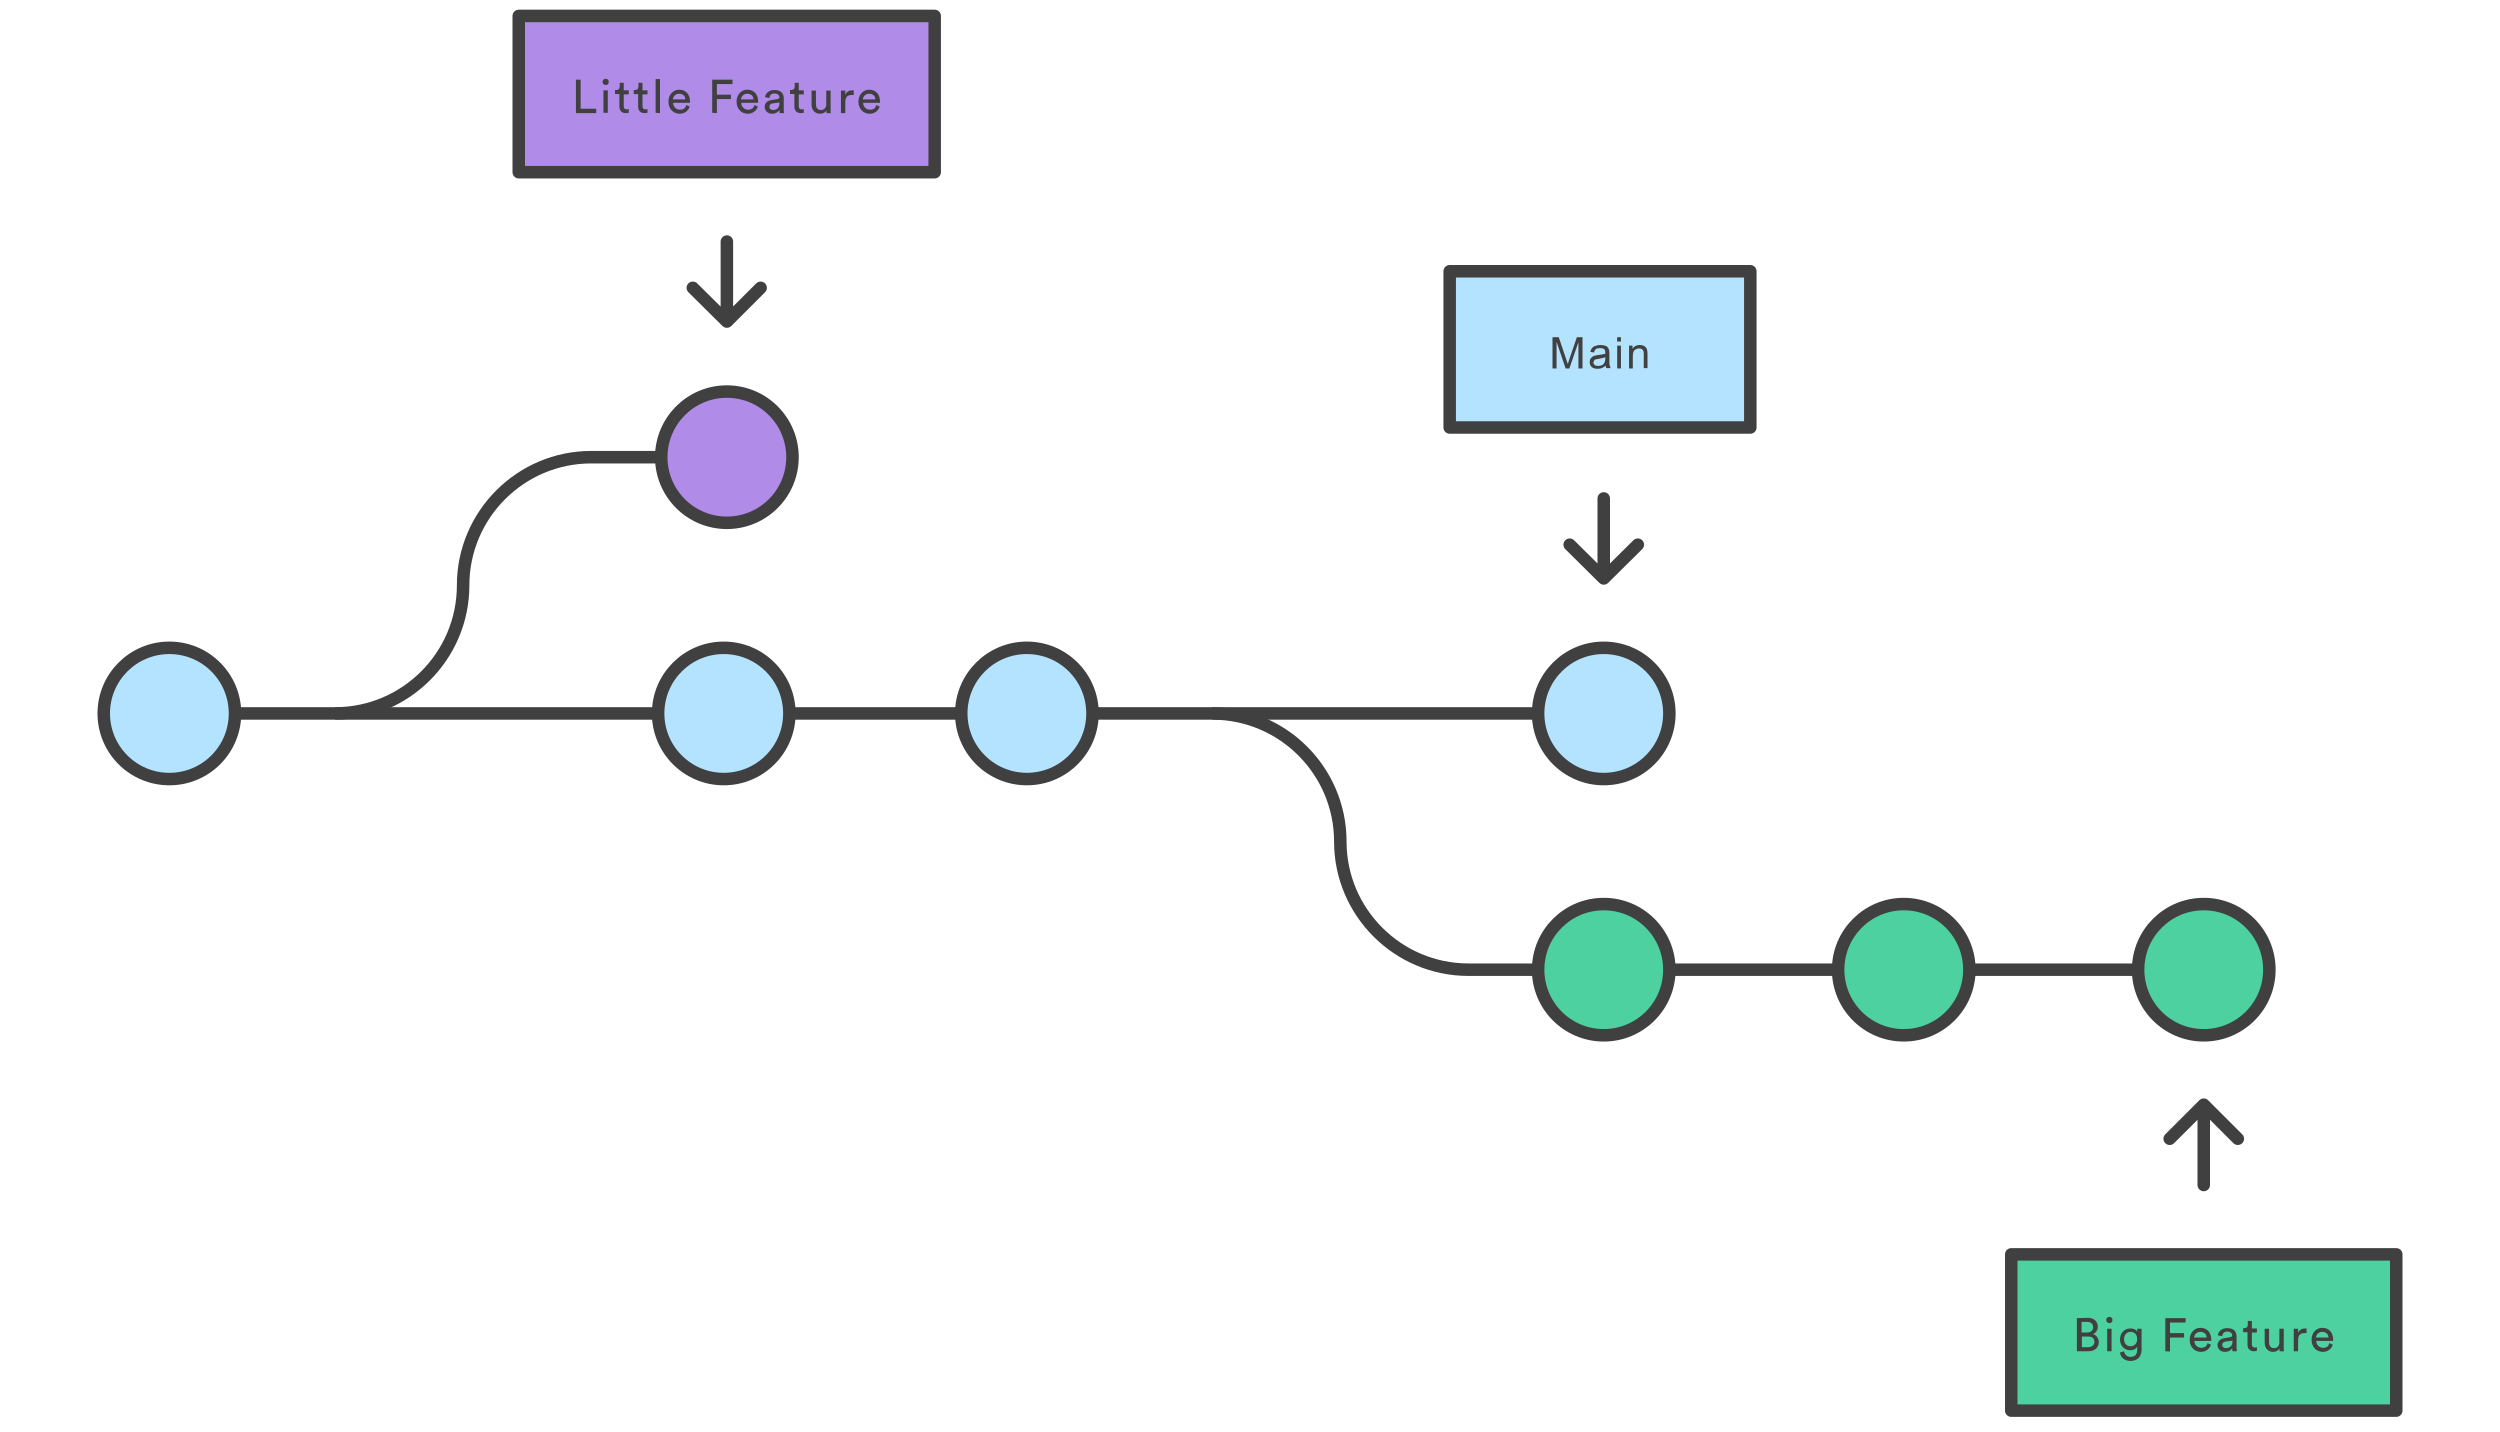
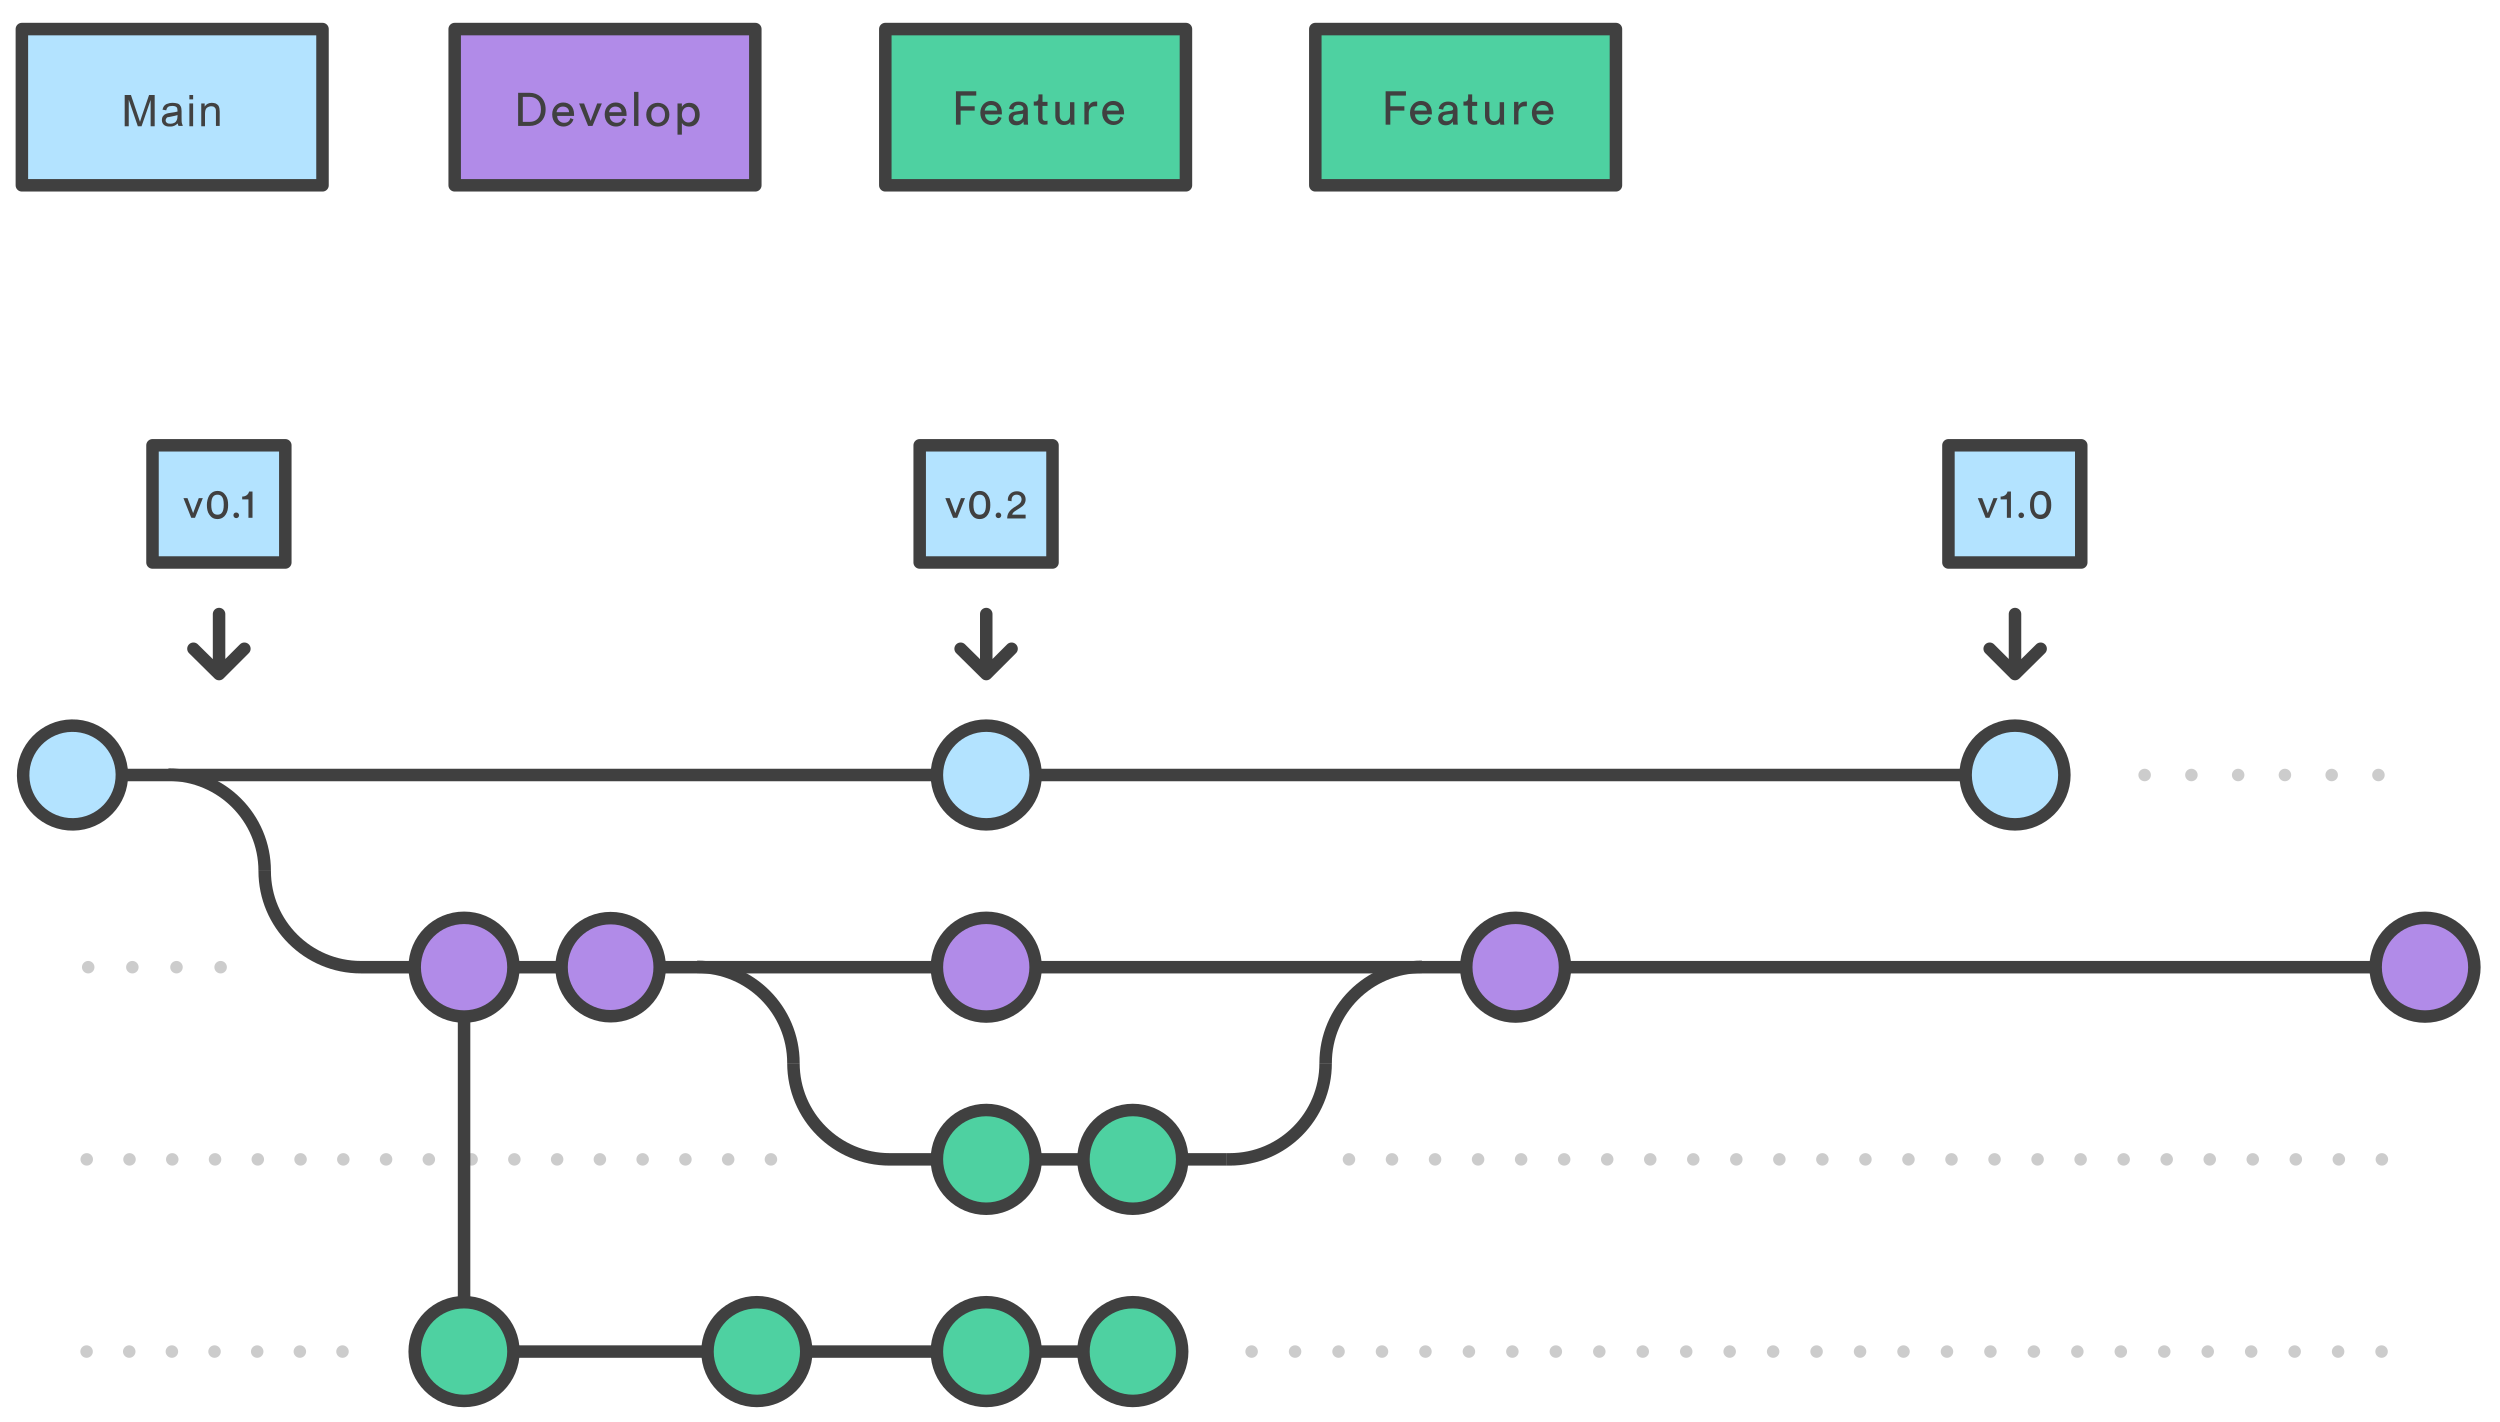
- <svg xmlns="http://www.w3.org/2000/svg" version="1.1" id="Lager_1" x="0px" y="0px" viewBox="0 0 800 458" style="enable-background:new 0 0 800 458;" xml:space="preserve">
+ <svg xmlns="http://www.w3.org/2000/svg" version="1.1" id="Lager_1" x="0px" y="0px" viewBox="0 0 800 455" style="enable-background:new 0 0 800 455;" xml:space="preserve">
  <style type="text/css">
- 	.st0{fill:none;stroke:#404040;stroke-width:4;stroke-miterlimit:10;}
- 	.st1{fill:#B18BE8;stroke:#404040;stroke-width:4;stroke-miterlimit:10;}
- 	.st2{fill:#4ED1A1;stroke:#404040;stroke-width:4;stroke-miterlimit:10;}
- 	.st3{fill:#B3E3FF;stroke:#404040;stroke-width:4;stroke-miterlimit:10;}
- 	.st4{fill:#B18BE8;stroke:#404040;stroke-width:4;stroke-linecap:round;stroke-linejoin:round;stroke-miterlimit:10;}
- 	.st5{fill:#404040;}
- 	.st6{fill:#4ED1A1;stroke:#404040;stroke-width:4;stroke-linecap:round;stroke-linejoin:round;stroke-miterlimit:10;}
- 	.st7{fill:none;stroke:#404040;stroke-width:4;stroke-linecap:round;stroke-linejoin:round;stroke-miterlimit:10;}
- 	.st8{fill:#B3E3FF;stroke:#404040;stroke-width:4;stroke-linecap:round;stroke-linejoin:round;stroke-miterlimit:10;}
- 	.st9{fill:#414141;}
+ 	.st0{fill:#404040;}
+ 	.st1{fill:#B18BE8;stroke:#404040;stroke-width:4;stroke-linecap:round;stroke-linejoin:round;stroke-miterlimit:10;}
+ 	.st2{fill:#4ED1A1;stroke:#404040;stroke-width:4;stroke-linecap:round;stroke-linejoin:round;stroke-miterlimit:10;}
+ 	.st3{fill:none;stroke:#404040;stroke-width:4;stroke-miterlimit:10;}
+ 	.st4{fill:#4ED1A1;stroke:#404040;stroke-width:4;stroke-miterlimit:10;}
+ 	.st5{fill:#B18BE8;stroke:#404040;stroke-width:4;stroke-miterlimit:10;}
+ 	.st6{fill:none;stroke:#CCCCCC;stroke-width:4;stroke-linecap:round;stroke-linejoin:round;stroke-dasharray:0,14.124;}
+ 	.st7{fill:none;stroke:#CCCCCC;stroke-width:4;stroke-linecap:round;stroke-linejoin:round;}
+ 	.st8{fill:none;stroke:#CCCCCC;stroke-width:4;stroke-linecap:round;stroke-linejoin:round;stroke-dasharray:0,14.963;}
+ 	.st9{fill:#B3E3FF;stroke:#404040;stroke-width:4;stroke-miterlimit:10;}
+ 	.st10{fill:#B3E3FF;stroke:#404040;stroke-width:4;stroke-linecap:round;stroke-linejoin:round;stroke-miterlimit:10;}
+ 	.st11{fill:none;stroke:#404040;stroke-width:4;stroke-linecap:round;stroke-linejoin:round;stroke-miterlimit:10;}
+ 	.st12{fill:none;stroke:#CCCCCC;stroke-width:4;stroke-linecap:round;stroke-linejoin:round;stroke-dasharray:0,13.684;}
+ 	.st13{fill:none;stroke:#CCCCCC;stroke-width:4;stroke-linecap:round;stroke-linejoin:round;stroke-dasharray:0,13.772;}
+ 	.st14{fill:none;stroke:#CCCCCC;stroke-width:4;stroke-linecap:round;stroke-linejoin:round;stroke-dasharray:0,13.649;}
+ 	.st15{fill:none;stroke:#CCCCCC;stroke-width:4;stroke-linecap:round;stroke-linejoin:round;stroke-dasharray:0,13.907;}
+ 	.st16{fill:#414141;}
</style>
-   <path class="st0" d="M148.2,187.3c0,22.6-18.4,41-41,41 M148.2,187.3c0-22.6,18.4-41,41-41h22.4" />
-   <circle class="st1" cx="232.6" cy="146.3" r="21" />
-   <path class="st0" d="M428.9,269.3c0-22.6-18.4-41-41-41 M428.9,269.3c0,22.6,18.4,41,41,41h214.4" />
-   <circle class="st2" cx="513.2" cy="310.3" r="21" />
-   <circle class="st2" cx="609.2" cy="310.3" r="21" />
-   <circle class="st2" cx="705.2" cy="310.3" r="21" />
-   <path class="st3" d="M75.2,228.3h417" />
-   <circle class="st3" cx="54.2" cy="228.3" r="21" />
-   <circle class="st3" cx="231.6" cy="228.3" r="21" />
-   <circle class="st3" cx="328.6" cy="228.3" r="21" />
-   <circle class="st3" cx="513.2" cy="228.3" r="21" />
-   <path class="st4" d="M166,5.1h133.1v50H166V5.1z" />
-   <path class="st5" d="M184.3,36.1V25.5h1.5v9.3h5v1.4h-6.5V36.1z M193.8,25.2c0.6,0,1,0.4,1,1s-0.4,1-1,1s-1-0.5-1-1  C192.8,25.6,193.3,25.2,193.8,25.2z M193.1,36.1v-7.2h1.4v7.2H193.1z M199.6,28.9h1.6v1.3h-1.6V34c0,0.7,0.3,1,1,1  c0.2,0,0.4,0,0.6-0.1v1.2c-0.1,0-0.5,0.1-1,0.1c-1.2,0-2-0.8-2-2.1v-4h-1.4v-1.3h0.4c0.8,0,1.1-0.5,1.1-1.1v-1.2h1.3L199.6,28.9  L199.6,28.9z M205.6,28.9h1.6v1.3h-1.6V34c0,0.7,0.3,1,1,1c0.2,0,0.4,0,0.6-0.1v1.2c-0.1,0-0.5,0.1-1,0.1c-1.2,0-2-0.8-2-2.1v-4  h-1.4v-1.3h0.4c0.8,0,1.1-0.5,1.1-1.1v-1.2h1.3L205.6,28.9L205.6,28.9z M209.8,36.1V25.3h1.4v10.9L209.8,36.1L209.8,36.1z   M220.7,34.1c-0.4,1.3-1.6,2.3-3.2,2.3c-1.9,0-3.6-1.4-3.6-3.9c0-2.3,1.6-3.8,3.4-3.8c2.2,0,3.5,1.5,3.5,3.8v0.4h-5.4  c0,1.3,1,2.2,2.2,2.2s1.8-0.6,2-1.5L220.7,34.1z M219.3,31.8c0-1-0.7-1.8-2-1.8c-1.2,0-1.9,0.9-2,1.8H219.3z M227.9,36.1V25.5h6.5  v1.4h-5v3.4h4.5v1.4h-4.5v4.5L227.9,36.1L227.9,36.1z M242.5,34.1c-0.4,1.3-1.6,2.3-3.2,2.3c-1.9,0-3.6-1.4-3.6-3.9  c0-2.3,1.6-3.8,3.4-3.8c2.2,0,3.5,1.5,3.5,3.8v0.4h-5.4c0,1.3,1,2.2,2.2,2.2s1.8-0.6,2-1.5L242.5,34.1z M241.1,31.8  c0-1-0.7-1.8-2-1.8c-1.2,0-1.9,0.9-2,1.8H241.1z M246.9,32l1.9-0.3c0.4-0.1,0.6-0.3,0.6-0.5c0-0.7-0.5-1.3-1.6-1.3  c-1,0-1.5,0.6-1.6,1.5l-1.4-0.3c0.2-1.4,1.4-2.3,3-2.3c2.2,0,3,1.2,3,2.6V35c0,0.6,0.1,1,0.1,1.2h-1.4c0-0.2-0.1-0.5-0.1-1  c-0.3,0.5-1,1.2-2.3,1.2c-1.5,0-2.4-1-2.4-2.2C244.7,32.9,245.6,32.2,246.9,32z M249.4,33.1v-0.3l-2.2,0.3c-0.6,0.1-1,0.4-1,1.1  c0,0.5,0.4,1,1.2,1C248.5,35.2,249.4,34.6,249.4,33.1z M255.6,28.9h1.6v1.3h-1.6V34c0,0.7,0.3,1,1,1c0.2,0,0.4,0,0.6-0.1v1.2  c-0.1,0-0.5,0.1-1,0.1c-1.2,0-2-0.8-2-2.1v-4h-1.4v-1.3h0.4c0.8,0,1.1-0.5,1.1-1.1v-1.2h1.3V28.9z M262.4,36.4  c-1.7,0-2.7-1.3-2.7-2.9V29h1.4v4.3c0,1,0.4,1.9,1.6,1.9c1.1,0,1.7-0.8,1.7-1.8V29h1.4v5.9c0,0.6,0,1.1,0.1,1.3h-1.4  c0-0.2-0.1-0.6-0.1-0.9C264.2,36,263.3,36.4,262.4,36.4z M273.1,30.4h-0.6c-1.2,0-2,0.6-2,2.2v3.6h-1.4V29h1.4v1.3  c0.5-1.1,1.4-1.4,2.2-1.4h0.5v1.5L273.1,30.4z M281.5,34.1c-0.4,1.3-1.6,2.3-3.2,2.3c-1.9,0-3.6-1.4-3.6-3.9c0-2.3,1.6-3.8,3.4-3.8  c2.2,0,3.5,1.5,3.5,3.8v0.4h-5.4c0,1.3,1,2.2,2.2,2.2s1.8-0.6,2-1.5L281.5,34.1z M280.1,31.8c0-1-0.7-1.8-2-1.8  c-1.2,0-1.9,0.9-2,1.8H280.1z" />
-   <path class="st6" d="M643.6,401.4h123.2v50H643.6V401.4z" />
-   <path class="st5" d="M668.1,421.7c2,0,3.2,1.2,3.2,2.9c0,1.1-0.7,2-1.6,2.3c1.2,0.3,1.9,1.4,1.9,2.6c0,1.7-1.3,2.9-3.3,2.9h-3.7  v-10.6L668.1,421.7L668.1,421.7z M667.9,426.4c1.2,0,1.9-0.7,1.9-1.7s-0.7-1.7-1.9-1.7h-1.8v3.4L667.9,426.4L667.9,426.4z   M668.2,431.1c1.2,0,2-0.7,2-1.7s-0.6-1.7-1.9-1.7h-2.1v3.4L668.2,431.1L668.2,431.1z M675,421.4c0.6,0,1,0.4,1,1s-0.4,1-1,1  s-1-0.5-1-1C674,421.8,674.4,421.4,675,421.4z M674.3,432.4v-7.2h1.4v7.2H674.3z M679.7,432.4c0.1,1,0.9,1.8,2,1.8  c1.5,0,2.2-0.8,2.2-2.3v-1c-0.3,0.7-1.1,1.2-2.2,1.2c-1.9,0-3.3-1.5-3.3-3.5c0-1.9,1.3-3.5,3.3-3.5c1.1,0,1.9,0.4,2.2,1.1v-1h1.4  v6.7c0,1.8-0.9,3.6-3.6,3.6c-1.8,0-3.1-1.1-3.3-2.7L679.7,432.4L679.7,432.4z M683.9,428.5c0-1.4-0.8-2.3-2.1-2.3  c-1.2,0-2.1,0.9-2.1,2.3s0.8,2.3,2.1,2.3C683,430.8,683.9,429.9,683.9,428.5z M692.9,432.4v-10.6h6.5v1.4h-5v3.4h4.5v1.4h-4.5v4.5  L692.9,432.4L692.9,432.4z M707.5,430.3c-0.4,1.3-1.6,2.3-3.2,2.3c-1.9,0-3.6-1.4-3.6-3.9c0-2.3,1.6-3.8,3.4-3.8  c2.2,0,3.5,1.5,3.5,3.8v0.4h-5.4c0,1.3,1,2.2,2.2,2.2s1.8-0.6,2-1.5L707.5,430.3z M706.1,428c0-1-0.7-1.8-2-1.8  c-1.2,0-1.9,0.9-2,1.8H706.1z M711.8,428.2l1.9-0.3c0.4-0.1,0.6-0.3,0.6-0.5c0-0.7-0.5-1.3-1.6-1.3c-1,0-1.5,0.6-1.6,1.5l-1.4-0.3  c0.2-1.4,1.4-2.3,3-2.3c2.2,0,3,1.2,3,2.6v3.6c0,0.6,0.1,1,0.1,1.2h-1.4c0-0.2-0.1-0.5-0.1-1c-0.3,0.5-1,1.2-2.3,1.2  c-1.5,0-2.4-1-2.4-2.2C709.7,429.1,710.6,428.4,711.8,428.2L711.8,428.2z M714.4,429.3V429l-2.2,0.3c-0.6,0.1-1.1,0.4-1.1,1.1  c0,0.5,0.4,1,1.2,1C713.4,431.4,714.4,430.8,714.4,429.3z M720.6,425.1h1.6v1.3h-1.6v3.8c0,0.7,0.3,1,1,1c0.2,0,0.4,0,0.6-0.1v1.2  c-0.1,0-0.5,0.1-1,0.1c-1.2,0-2-0.8-2-2.1v-4h-1.4V425h0.4c0.8,0,1.1-0.5,1.1-1.1v-1.2h1.3L720.6,425.1L720.6,425.1z M727.4,432.6  c-1.7,0-2.7-1.3-2.7-2.9v-4.5h1.4v4.3c0,1,0.4,1.9,1.6,1.9c1.1,0,1.7-0.8,1.7-1.8v-4.4h1.4v5.9c0,0.6,0,1.1,0.1,1.3h-1.4  c0-0.2-0.1-0.6-0.1-0.9C729.1,432.2,728.2,432.6,727.4,432.6z M738,426.6h-0.6c-1.2,0-2,0.6-2,2.2v3.6H734v-7.2h1.4v1.3  c0.5-1.1,1.4-1.4,2.2-1.4h0.5v1.5H738z M746.5,430.3c-0.4,1.3-1.6,2.3-3.2,2.3c-1.9,0-3.6-1.4-3.6-3.9c0-2.3,1.6-3.8,3.4-3.8  c2.2,0,3.5,1.5,3.5,3.8v0.4h-5.4c0,1.3,1,2.2,2.2,2.2s1.8-0.6,2-1.5L746.5,430.3z M745.1,428c0-1-0.7-1.8-2-1.8  c-1.2,0-1.9,0.9-2,1.8H745.1z" />
-   <path class="st7" d="M232.6,100.8V77.3 M243.4,92.1l-10.8,10.8l-10.9-10.8 M513.2,183v-23.5 M524.1,174.3l-10.9,10.8l-10.9-10.8   M705.2,355.7v23.5 M694.3,364.4l10.9-10.9l10.9,10.9" />
+   <path class="st0" d="M150.8,35.9h-1.6v4.3h-1.5V29.7h4c2,0,3.3,1.4,3.3,3.2c0,1.5-1,2.7-2.6,3l2.5,4.5h-1.7L150.8,35.9z M151.5,34.6  c1.2,0,2-0.7,2-1.8s-0.8-1.8-2-1.8h-2.2v3.6H151.5z M163.6,38.2c-0.4,1.3-1.6,2.3-3.2,2.3c-1.9,0-3.6-1.4-3.6-3.9  c0-2.3,1.6-3.8,3.5-3.8c2.2,0,3.5,1.5,3.5,3.8v0.5h-5.4c0,1.3,1,2.2,2.2,2.2s1.8-0.6,2-1.5L163.6,38.2z M162.2,35.9  c0-1-0.7-1.8-2-1.8c-1.2,0-1.9,0.9-2,1.8H162.2z M166.2,40.3V29.4h1.4v10.9H166.2z M177,38.2c-0.4,1.3-1.6,2.3-3.2,2.3  c-1.9,0-3.6-1.4-3.6-3.9c0-2.3,1.6-3.8,3.4-3.8c2.2,0,3.5,1.5,3.5,3.8v0.5h-5.4c0,1.3,1,2.2,2.2,2.2s1.8-0.6,2-1.5L177,38.2z   M175.6,35.9c0-1-0.7-1.8-2-1.8c-1.2,0-1.9,0.9-2,1.8H175.6z M181.4,36.2l1.9-0.3c0.4-0.1,0.6-0.3,0.6-0.5c0-0.7-0.5-1.3-1.6-1.3  c-1,0-1.5,0.6-1.6,1.5l-1.4-0.3c0.2-1.4,1.4-2.3,3-2.3c2.2,0,3,1.2,3,2.6v3.6c0,0.6,0.1,1,0.1,1.2H184c0-0.2-0.1-0.5-0.1-1  c-0.3,0.5-1,1.2-2.3,1.2c-1.5,0-2.4-1-2.4-2.2C179.2,37.1,180.1,36.3,181.4,36.2z M183.9,37.2v-0.3l-2.2,0.3c-0.6,0.1-1,0.4-1,1.1  c0,0.5,0.4,1,1.2,1C182.9,39.3,183.9,38.8,183.9,37.2z M188.8,38c0.1,0.8,0.7,1.3,1.7,1.3c0.8,0,1.2-0.4,1.2-1  c0-0.4-0.3-0.8-0.9-0.9l-1.2-0.3c-1.1-0.2-1.8-1-1.8-2c0-1.2,1.2-2.3,2.6-2.3c2,0,2.6,1.3,2.7,1.9l-1.2,0.5  c-0.1-0.4-0.4-1.2-1.5-1.2c-0.7,0-1.2,0.5-1.2,1c0,0.4,0.3,0.8,0.8,0.9l1.2,0.3c1.3,0.3,2,1.1,2,2.1s-0.9,2.2-2.6,2.2  c-2,0-2.8-1.3-2.9-2.1L188.8,38L188.8,38z M202,38.2c-0.4,1.3-1.6,2.3-3.2,2.3c-1.9,0-3.6-1.4-3.6-3.9c0-2.3,1.6-3.8,3.5-3.8  c2.2,0,3.5,1.5,3.5,3.8v0.5h-5.4c0,1.3,1,2.2,2.2,2.2s1.8-0.6,2-1.5L202,38.2z M200.5,35.9c0-1-0.7-1.8-2-1.8c-1.2,0-1.9,0.9-2,1.8  H200.5z" />
+   <path class="st1" d="M145.5,9.3h96.2v50h-96.2V9.3z" />
+   <path class="st0" d="M165.8,40.3V29.7h3.7c2.7,0,5.1,1.8,5.1,5.3s-2.4,5.3-5.1,5.3H165.8z M169.5,39c2,0,3.6-1.3,3.6-4s-1.6-4-3.6-4  h-2.2v8H169.5z M183.5,38.2c-0.4,1.3-1.6,2.3-3.2,2.3c-1.9,0-3.6-1.4-3.6-3.9c0-2.3,1.6-3.8,3.5-3.8c2.2,0,3.5,1.5,3.5,3.8v0.5h-5.4  c0,1.3,1,2.2,2.2,2.2s1.8-0.6,2-1.5L183.5,38.2z M182.1,35.9c0-1-0.7-1.8-2-1.8c-1.2,0-1.9,0.9-2,1.8H182.1z M189.6,40.3h-1.4  l-2.9-7.2h1.6l2.1,5.6l2.1-5.6h1.5L189.6,40.3L189.6,40.3z M200.3,38.2c-0.4,1.3-1.6,2.3-3.2,2.3c-1.9,0-3.6-1.4-3.6-3.9  c0-2.3,1.6-3.8,3.5-3.8c2.2,0,3.5,1.5,3.5,3.8v0.5h-5.4c0,1.3,1,2.2,2.2,2.2s1.8-0.6,2-1.5L200.3,38.2z M198.9,35.9  c0-1-0.7-1.8-2-1.8c-1.2,0-1.9,0.9-2,1.8H198.9z M202.9,40.3V29.4h1.4v10.9H202.9z M214.2,36.7c0,2.2-1.5,3.8-3.7,3.8  s-3.7-1.6-3.7-3.8s1.5-3.8,3.7-3.8S214.2,34.5,214.2,36.7z M212.8,36.7c0-1.7-1-2.6-2.2-2.6s-2.2,0.9-2.2,2.6c0,1.7,1,2.6,2.2,2.6  S212.8,38.4,212.8,36.7z M216.8,43.1v-10h1.4v1.1c0.4-0.7,1.2-1.3,2.4-1.3c2.2,0,3.3,1.7,3.3,3.8s-1.2,3.8-3.4,3.8  c-1.1,0-2-0.5-2.3-1.2v3.8C218.2,43.1,216.8,43.1,216.8,43.1z M220.3,34.2c-1.3,0-2.1,1.1-2.1,2.5c0,1.5,0.9,2.5,2.1,2.5  c1.3,0,2.1-1.1,2.1-2.5C222.4,35.2,221.6,34.2,220.3,34.2z" />
+   <path class="st2" d="M283.3,9.3h96.2v50h-96.2V9.3z" />
+   <path class="st0" d="M305.9,39.8V29.2h6.5v1.4h-5V34h4.5v1.4h-4.5v4.5h-1.5V39.8z M320.5,37.7c-0.4,1.3-1.6,2.3-3.2,2.3  c-1.9,0-3.6-1.4-3.6-3.9c0-2.3,1.6-3.8,3.4-3.8c2.2,0,3.5,1.5,3.5,3.8v0.5h-5.4c0,1.3,1,2.2,2.2,2.2s1.8-0.6,2-1.5L320.5,37.7z   M319.1,35.4c0-1-0.7-1.8-2-1.8c-1.2,0-1.9,0.9-2,1.8H319.1z M324.9,35.7l2-0.3c0.4-0.1,0.6-0.3,0.6-0.5c0-0.7-0.5-1.3-1.6-1.3  c-1,0-1.5,0.6-1.6,1.5l-1.4-0.3c0.2-1.4,1.4-2.3,3-2.3c2.2,0,3,1.2,3,2.6v3.6c0,0.6,0.1,1,0.1,1.2h-1.4c0-0.2-0.1-0.5-0.1-1  c-0.3,0.5-1,1.2-2.3,1.2c-1.5,0-2.4-1-2.4-2.2C322.7,36.6,323.6,35.8,324.9,35.7L324.9,35.7z M327.4,36.7v-0.3l-2.2,0.3  c-0.6,0.1-1,0.4-1,1.1c0,0.5,0.5,1,1.2,1C326.4,38.8,327.4,38.3,327.4,36.7z M333.6,32.6h1.6v1.3h-1.6v3.8c0,0.7,0.3,1,1,1  c0.2,0,0.4,0,0.6-0.1v1.2c-0.1,0-0.5,0.1-1,0.1c-1.2,0-2-0.8-2-2.1v-4h-1.4v-1.3h0.4c0.8,0,1.1-0.5,1.1-1.1v-1.2h1.3V32.6z   M340.4,40c-1.7,0-2.7-1.3-2.7-2.9v-4.5h1.4v4.3c0,1,0.5,1.9,1.6,1.9s1.7-0.8,1.7-1.8v-4.3h1.4v5.9c0,0.6,0,1.1,0.1,1.3h-1.3  c0-0.2-0.1-0.6-0.1-0.9C342.2,39.7,341.3,40,340.4,40z M351,34h-0.6c-1.2,0-2,0.6-2,2.2v3.6H347v-7.2h1.4v1.3  c0.5-1.1,1.4-1.4,2.2-1.4h0.5V34L351,34z M359.5,37.7c-0.4,1.3-1.6,2.3-3.2,2.3c-1.9,0-3.6-1.4-3.6-3.9c0-2.3,1.6-3.8,3.5-3.8  c2.2,0,3.5,1.5,3.5,3.8v0.5h-5.4c0,1.3,1,2.2,2.2,2.2s1.8-0.6,2-1.5L359.5,37.7z M358.1,35.4c0-1-0.7-1.8-2-1.8  c-1.2,0-1.9,0.9-2,1.8H358.1z" />
+   <path class="st2" d="M420.9,9.3h96.2v50h-96.2L420.9,9.3z" />
+   <path class="st0" d="M443.4,39.8V29.2h6.5v1.4h-5V34h4.5v1.4h-4.5v4.5h-1.5V39.8z M458,37.7c-0.4,1.3-1.6,2.3-3.2,2.3  c-1.9,0-3.6-1.4-3.6-3.9c0-2.3,1.6-3.8,3.5-3.8c2.2,0,3.5,1.5,3.5,3.8v0.5h-5.4c0,1.3,1,2.2,2.2,2.2s1.8-0.6,2-1.5L458,37.7z   M456.6,35.4c0-1-0.7-1.8-2-1.8c-1.2,0-1.9,0.9-2,1.8H456.6z M462.4,35.7l2-0.3c0.4-0.1,0.6-0.3,0.6-0.5c0-0.7-0.5-1.3-1.6-1.3  c-1,0-1.5,0.6-1.6,1.5l-1.4-0.3c0.2-1.4,1.4-2.3,3-2.3c2.2,0,3,1.2,3,2.6v3.6c0,0.6,0.1,1,0.1,1.2H465c0-0.2-0.1-0.5-0.1-1  c-0.3,0.5-1,1.2-2.3,1.2c-1.5,0-2.4-1-2.4-2.2C460.2,36.6,461.1,35.8,462.4,35.7L462.4,35.7z M464.9,36.7v-0.3l-2.2,0.3  c-0.6,0.1-1.1,0.4-1.1,1.1c0,0.5,0.5,1,1.2,1C463.9,38.8,464.9,38.3,464.9,36.7z M471.1,32.6h1.6v1.3h-1.6v3.8c0,0.7,0.3,1,1,1  c0.2,0,0.4,0,0.6-0.1v1.2c-0.1,0-0.5,0.1-1,0.1c-1.2,0-2-0.8-2-2.1v-4h-1.4v-1.3h0.4c0.8,0,1.1-0.5,1.1-1.1v-1.2h1.3V32.6z   M477.9,40c-1.7,0-2.7-1.3-2.7-2.9v-4.5h1.4v4.3c0,1,0.4,1.9,1.6,1.9c1.1,0,1.7-0.8,1.7-1.8v-4.3h1.4v5.9c0,0.6,0,1.1,0.1,1.3h-1.3  c0-0.2-0.1-0.6-0.1-0.9C479.7,39.7,478.8,40,477.9,40z M488.5,34h-0.6c-1.2,0-2,0.6-2,2.2v3.6h-1.4v-7.2h1.4v1.3  c0.5-1.1,1.4-1.4,2.2-1.4h0.5V34L488.5,34z M497,37.7c-0.4,1.3-1.6,2.3-3.2,2.3c-1.9,0-3.6-1.4-3.6-3.9c0-2.3,1.6-3.8,3.4-3.8  c2.2,0,3.5,1.5,3.5,3.8v0.5h-5.4c0,1.3,1,2.2,2.2,2.2s1.8-0.6,2-1.5L497,37.7z M495.6,35.4c0-1-0.7-1.8-2-1.8c-1.2,0-1.9,0.9-2,1.8  H495.6z" />
+   <path class="st3" d="M424.2,340.2c0-17,13.8-30.8,30.8-30.8" />
+   <path class="st3" d="M253.9,340.2c0-17-13.8-30.8-30.8-30.8 M164.3,432.5h213.9" />
+   <circle class="st4" cx="315.6" cy="432.5" r="15.8" />
+   <circle class="st4" cx="362.5" cy="432.5" r="15.8" />
+   <circle class="st4" cx="242.2" cy="432.5" r="15.8" />
+   <path class="st3" d="M776,309.5H179.6" />
+   <circle class="st5" cx="485" cy="309.5" r="15.8" />
+   <circle class="st5" cx="315.6" cy="309.5" r="15.8" />
+   <circle class="st5" cx="776" cy="309.5" r="15.8" />
+   <path class="st3" d="M253.9,340.2c0,17,13.8,30.8,30.8,30.8h107.9" />
+   <circle class="st4" cx="315.6" cy="371" r="15.8" />
+   <circle class="st4" cx="362.5" cy="371" r="15.8" />
+   <path class="st3" d="M392.6,371h0.9c17,0,30.7-13.8,30.7-30.8" />
+   <path class="st6" d="M70.6,309.5H21.1" />
+   <path class="st7" d="M776,248" />
+   <path class="st8" d="M761.1,248h-82.3" />
+   <path class="st3" d="M84.7,278.7c0-17-13.8-30.8-30.8-30.8" />
+   <circle class="st4" cx="148.5" cy="432.5" r="15.8" />
+   <path class="st3" d="M644.8,248H39" />
+   <ellipse transform="matrix(0.9999 -1.514629e-02 1.514629e-02 0.9999 -3.7536 0.3798)" class="st9" cx="23.2" cy="248" rx="15.8" ry="15.8" />
+   <circle class="st9" cx="315.6" cy="248" r="15.8" />
+   <circle class="st9" cx="644.8" cy="248" r="15.8" />
+   <path class="st10" d="M48.8,142.5h42.5V180H48.8L48.8,142.5z" />
+   <path class="st0" d="M62.4,165.7h-1.2l-2.5-6.3H60l1.8,4.8l1.8-4.8h1.3L62.4,165.7z M67,158.5c0.5-0.8,1.4-1.4,2.6-1.4  s2,0.5,2.6,1.4c0.6,0.8,0.8,1.9,0.8,3.1s-0.2,2.2-0.8,3.1c-0.5,0.8-1.4,1.4-2.6,1.4s-2-0.5-2.6-1.4c-0.6-0.8-0.8-1.9-0.8-3.1  S66.5,159.3,67,158.5z M68.3,164.2c0.3,0.3,0.7,0.5,1.3,0.5s1-0.2,1.3-0.5c0.5-0.5,0.7-1.4,0.7-2.7s-0.2-2.2-0.7-2.7  c-0.3-0.3-0.7-0.5-1.3-0.5s-1,0.2-1.3,0.5c-0.5,0.5-0.7,1.4-0.7,2.7S67.8,163.7,68.3,164.2z M75.6,164c0.5,0,0.9,0.4,0.9,0.9  s-0.4,0.9-0.9,0.9s-0.9-0.4-0.9-0.9S75,164,75.6,164z M79.5,165.7v-5.9h-2v-0.9c1.2,0,2-0.7,2.2-1.6h1.1v8.4  C80.8,165.7,79.5,165.7,79.5,165.7z" />
+   <path class="st11" d="M70.1,214.1v-17.6 M78.2,207.6l-8.1,8.1l-8.2-8.1" />
+   <path class="st10" d="M294.3,142.5h42.5V180h-42.5V142.5z" />
+   <path class="st0" d="M306.3,165.7H305l-2.5-6.3h1.4l1.8,4.8l1.8-4.8h1.3L306.3,165.7L306.3,165.7z M310.9,158.5  c0.5-0.8,1.4-1.4,2.6-1.4s2,0.5,2.6,1.4c0.6,0.8,0.8,1.9,0.8,3.1s-0.2,2.2-0.8,3.1c-0.5,0.8-1.4,1.4-2.6,1.4s-2-0.5-2.6-1.4  c-0.6-0.8-0.8-1.9-0.8-3.1S310.4,159.3,310.9,158.5z M312.2,164.2c0.3,0.3,0.7,0.5,1.3,0.5s1-0.2,1.3-0.5c0.5-0.5,0.7-1.4,0.7-2.7  s-0.2-2.2-0.7-2.7c-0.3-0.3-0.7-0.5-1.3-0.5s-1,0.2-1.3,0.5c-0.5,0.5-0.7,1.4-0.7,2.7S311.7,163.7,312.2,164.2z M319.5,164  c0.5,0,0.9,0.4,0.9,0.9s-0.4,0.9-0.9,0.9s-0.9-0.4-0.9-0.9S319,164,319.5,164z M322.5,160.2v-0.3c0-1.4,1.1-2.7,2.9-2.7  s2.8,1.2,2.8,2.6c0,1.1-0.6,2-1.6,2.6l-1.7,1.1c-0.5,0.3-0.9,0.7-1,1.2h4.3v1.2h-5.9c0-1.4,0.6-2.4,2-3.4l1.4-0.9  c0.8-0.5,1.2-1.1,1.2-1.8c0-0.8-0.5-1.5-1.6-1.5s-1.6,0.8-1.6,1.7v0.4L322.5,160.2L322.5,160.2z" />
+   <path class="st11" d="M315.6,214.1v-17.6 M323.7,207.6l-8.1,8.1l-8.2-8.1" />
+   <path class="st10" d="M623.5,142.5H666V180h-42.5V142.5z" />
+   <path class="st0" d="M636.6,165.7h-1.2l-2.5-6.3h1.4l1.8,4.8l1.8-4.8h1.3L636.6,165.7z M642.2,165.7v-5.9h-2v-0.9  c1.2,0,2-0.7,2.2-1.6h1.1v8.4H642.2z M646.8,164c0.5,0,0.9,0.4,0.9,0.9s-0.4,0.9-0.9,0.9s-0.9-0.4-0.9-0.9S646.3,164,646.8,164z   M650.4,158.5c0.5-0.8,1.4-1.4,2.6-1.4s2,0.5,2.6,1.4c0.6,0.8,0.8,1.9,0.8,3.1s-0.2,2.2-0.8,3.1c-0.5,0.8-1.4,1.4-2.6,1.4  s-2-0.5-2.6-1.4c-0.6-0.8-0.8-1.9-0.8-3.1S649.8,159.3,650.4,158.5z M651.6,164.2c0.3,0.3,0.7,0.5,1.3,0.5s1-0.2,1.3-0.5  c0.5-0.5,0.7-1.4,0.7-2.7s-0.2-2.2-0.7-2.7c-0.3-0.3-0.7-0.5-1.3-0.5s-1,0.2-1.3,0.5c-0.5,0.5-0.7,1.4-0.7,2.7  S651.1,163.7,651.6,164.2z" />
+   <path class="st11" d="M644.8,214.1v-17.6 M653,207.6l-8.2,8.1l-8.1-8.1" />
+   <path class="st12" d="M246.7,371H20.9" />
+   <path class="st7" d="M776,371" />
+   <path class="st13" d="M762.2,371H424.8" />
+   <path class="st7" d="M123.3,432.5" />
+   <path class="st14" d="M109.6,432.5H20.9" />
+   <path class="st7" d="M776,432.5" />
+   <path class="st15" d="M762.1,432.5H393.6" />
+   <path class="st3" d="M84.7,278.7c0,17,13.8,30.8,30.8,30.8h95.7" />
+   <circle class="st5" cx="195.4" cy="309.5" r="15.7" />
+   <circle class="st5" cx="148.5" cy="309.5" r="15.8" />
+   <path class="st3" d="M148.5,325.2v91.5" />
  <g>
-     <path class="st8" d="M463.9,86.8h96.2v50h-96.2V86.8z" />
+     <path class="st10" d="M7,9.3h96.2v50H7V9.3z" />
    <g>
-       <path class="st9" d="M496.8,117.9v-10h2l2.4,7.1c0.2,0.7,0.4,1.2,0.5,1.5c0.1-0.4,0.3-0.9,0.5-1.6l2.4-7h1.8v10h-1.3v-8.4    l-2.9,8.4H501l-2.9-8.5v8.5H496.8z" />
-       <path class="st9" d="M513.8,117c-0.5,0.4-0.9,0.7-1.3,0.8c-0.4,0.2-0.9,0.2-1.4,0.2c-0.8,0-1.4-0.2-1.8-0.6    c-0.4-0.4-0.6-0.9-0.6-1.5c0-0.4,0.1-0.7,0.2-1c0.2-0.3,0.4-0.5,0.6-0.7c0.3-0.2,0.6-0.3,0.9-0.4c0.2-0.1,0.6-0.1,1.1-0.2    c1-0.1,1.7-0.3,2.2-0.4c0-0.2,0-0.3,0-0.3c0-0.5-0.1-0.9-0.3-1.1c-0.3-0.3-0.8-0.4-1.4-0.4c-0.6,0-1,0.1-1.3,0.3    c-0.3,0.2-0.5,0.6-0.6,1.1l-1.2-0.2c0.1-0.5,0.3-0.9,0.5-1.2c0.3-0.3,0.6-0.6,1.1-0.7c0.5-0.2,1-0.3,1.6-0.3s1.1,0.1,1.5,0.2    s0.7,0.3,0.9,0.6c0.2,0.2,0.3,0.5,0.4,0.8c0,0.2,0.1,0.6,0.1,1.1v1.6c0,1.1,0,1.9,0.1,2.2s0.2,0.6,0.3,0.9h-1.3    C513.9,117.7,513.8,117.4,513.8,117z M513.7,114.3c-0.4,0.2-1.1,0.3-2,0.5c-0.5,0.1-0.9,0.2-1.1,0.2c-0.2,0-0.4,0.2-0.5,0.4    c-0.1,0.2-0.2,0.4-0.2,0.6c0,0.3,0.1,0.6,0.4,0.8c0.2,0.2,0.6,0.3,1.1,0.3s0.9-0.1,1.3-0.3c0.4-0.2,0.6-0.5,0.8-0.9    c0.1-0.3,0.2-0.7,0.2-1.2V114.3L513.7,114.3z" />
-       <path class="st9" d="M517.5,109.3v-1.4h1.2v1.4H517.5z M517.5,117.9v-7.3h1.2v7.3H517.5z" />
-       <path class="st9" d="M521.3,117.9v-7.3h1.1v1c0.5-0.8,1.3-1.2,2.3-1.2c0.4,0,0.8,0.1,1.2,0.2c0.4,0.2,0.6,0.4,0.8,0.6    s0.3,0.6,0.4,0.9c0,0.2,0.1,0.6,0.1,1.2v4.5H526v-4.4c0-0.5,0-0.9-0.1-1.1s-0.3-0.4-0.5-0.6c-0.2-0.1-0.5-0.2-0.9-0.2    c-0.5,0-1,0.2-1.4,0.5s-0.6,1-0.6,1.9v4H521.3L521.3,117.9z" />
+       <path class="st16" d="M39.9,40.4v-10h2l2.4,7.1c0.2,0.7,0.4,1.2,0.5,1.5c0.1-0.4,0.3-0.9,0.5-1.6l2.4-7h1.8v10h-1.3V32l-2.9,8.4    h-1.2l-2.9-8.5v8.5H39.9z" />
+       <path class="st16" d="M56.9,39.5c-0.5,0.4-0.9,0.7-1.3,0.8c-0.4,0.2-0.9,0.2-1.4,0.2c-0.8,0-1.4-0.2-1.8-0.6s-0.6-0.9-0.6-1.5    c0-0.4,0.1-0.7,0.2-1c0.2-0.3,0.4-0.5,0.6-0.7c0.3-0.2,0.6-0.3,0.9-0.4c0.2-0.1,0.6-0.1,1.1-0.2c1-0.1,1.7-0.3,2.2-0.4    c0-0.2,0-0.3,0-0.3c0-0.5-0.1-0.9-0.3-1.1c-0.3-0.3-0.8-0.4-1.4-0.4s-1,0.1-1.3,0.3c-0.3,0.2-0.5,0.6-0.6,1.1L52,35.1    c0.1-0.5,0.3-0.9,0.5-1.2c0.3-0.3,0.6-0.6,1.1-0.7c0.5-0.2,1-0.3,1.6-0.3s1.1,0.1,1.5,0.2s0.7,0.3,0.9,0.6    c0.2,0.2,0.3,0.5,0.4,0.8c0,0.2,0.1,0.6,0.1,1.1v1.6c0,1.1,0,1.9,0.1,2.2c0.1,0.3,0.2,0.6,0.3,0.9h-1.3    C57,40.2,56.9,39.9,56.9,39.5z M56.8,36.8c-0.4,0.2-1.1,0.3-2,0.5c-0.5,0.1-0.9,0.2-1.1,0.2s-0.4,0.2-0.5,0.4S53,38.3,53,38.5    c0,0.3,0.1,0.6,0.4,0.8c0.2,0.2,0.6,0.3,1.1,0.3s0.9-0.1,1.3-0.3c0.4-0.2,0.6-0.5,0.8-0.9c0.1-0.3,0.2-0.7,0.2-1.2L56.8,36.8    L56.8,36.8z" />
+       <path class="st16" d="M60.6,31.8v-1.4h1.2v1.4H60.6z M60.6,40.4v-7.3h1.2v7.3H60.6z" />
+       <path class="st16" d="M64.4,40.4v-7.3h1.1v1c0.5-0.8,1.3-1.2,2.3-1.2c0.4,0,0.8,0.1,1.2,0.2c0.4,0.2,0.6,0.4,0.8,0.6    c0.2,0.2,0.3,0.6,0.4,0.9c0,0.2,0.1,0.6,0.1,1.2v4.5h-1.2v-4.4c0-0.5,0-0.9-0.1-1.1s-0.3-0.4-0.5-0.6C68.3,34.1,68,34,67.6,34    c-0.5,0-1,0.2-1.4,0.5s-0.6,1-0.6,1.9v4H64.4z" />
    </g>
  </g>
</svg>
